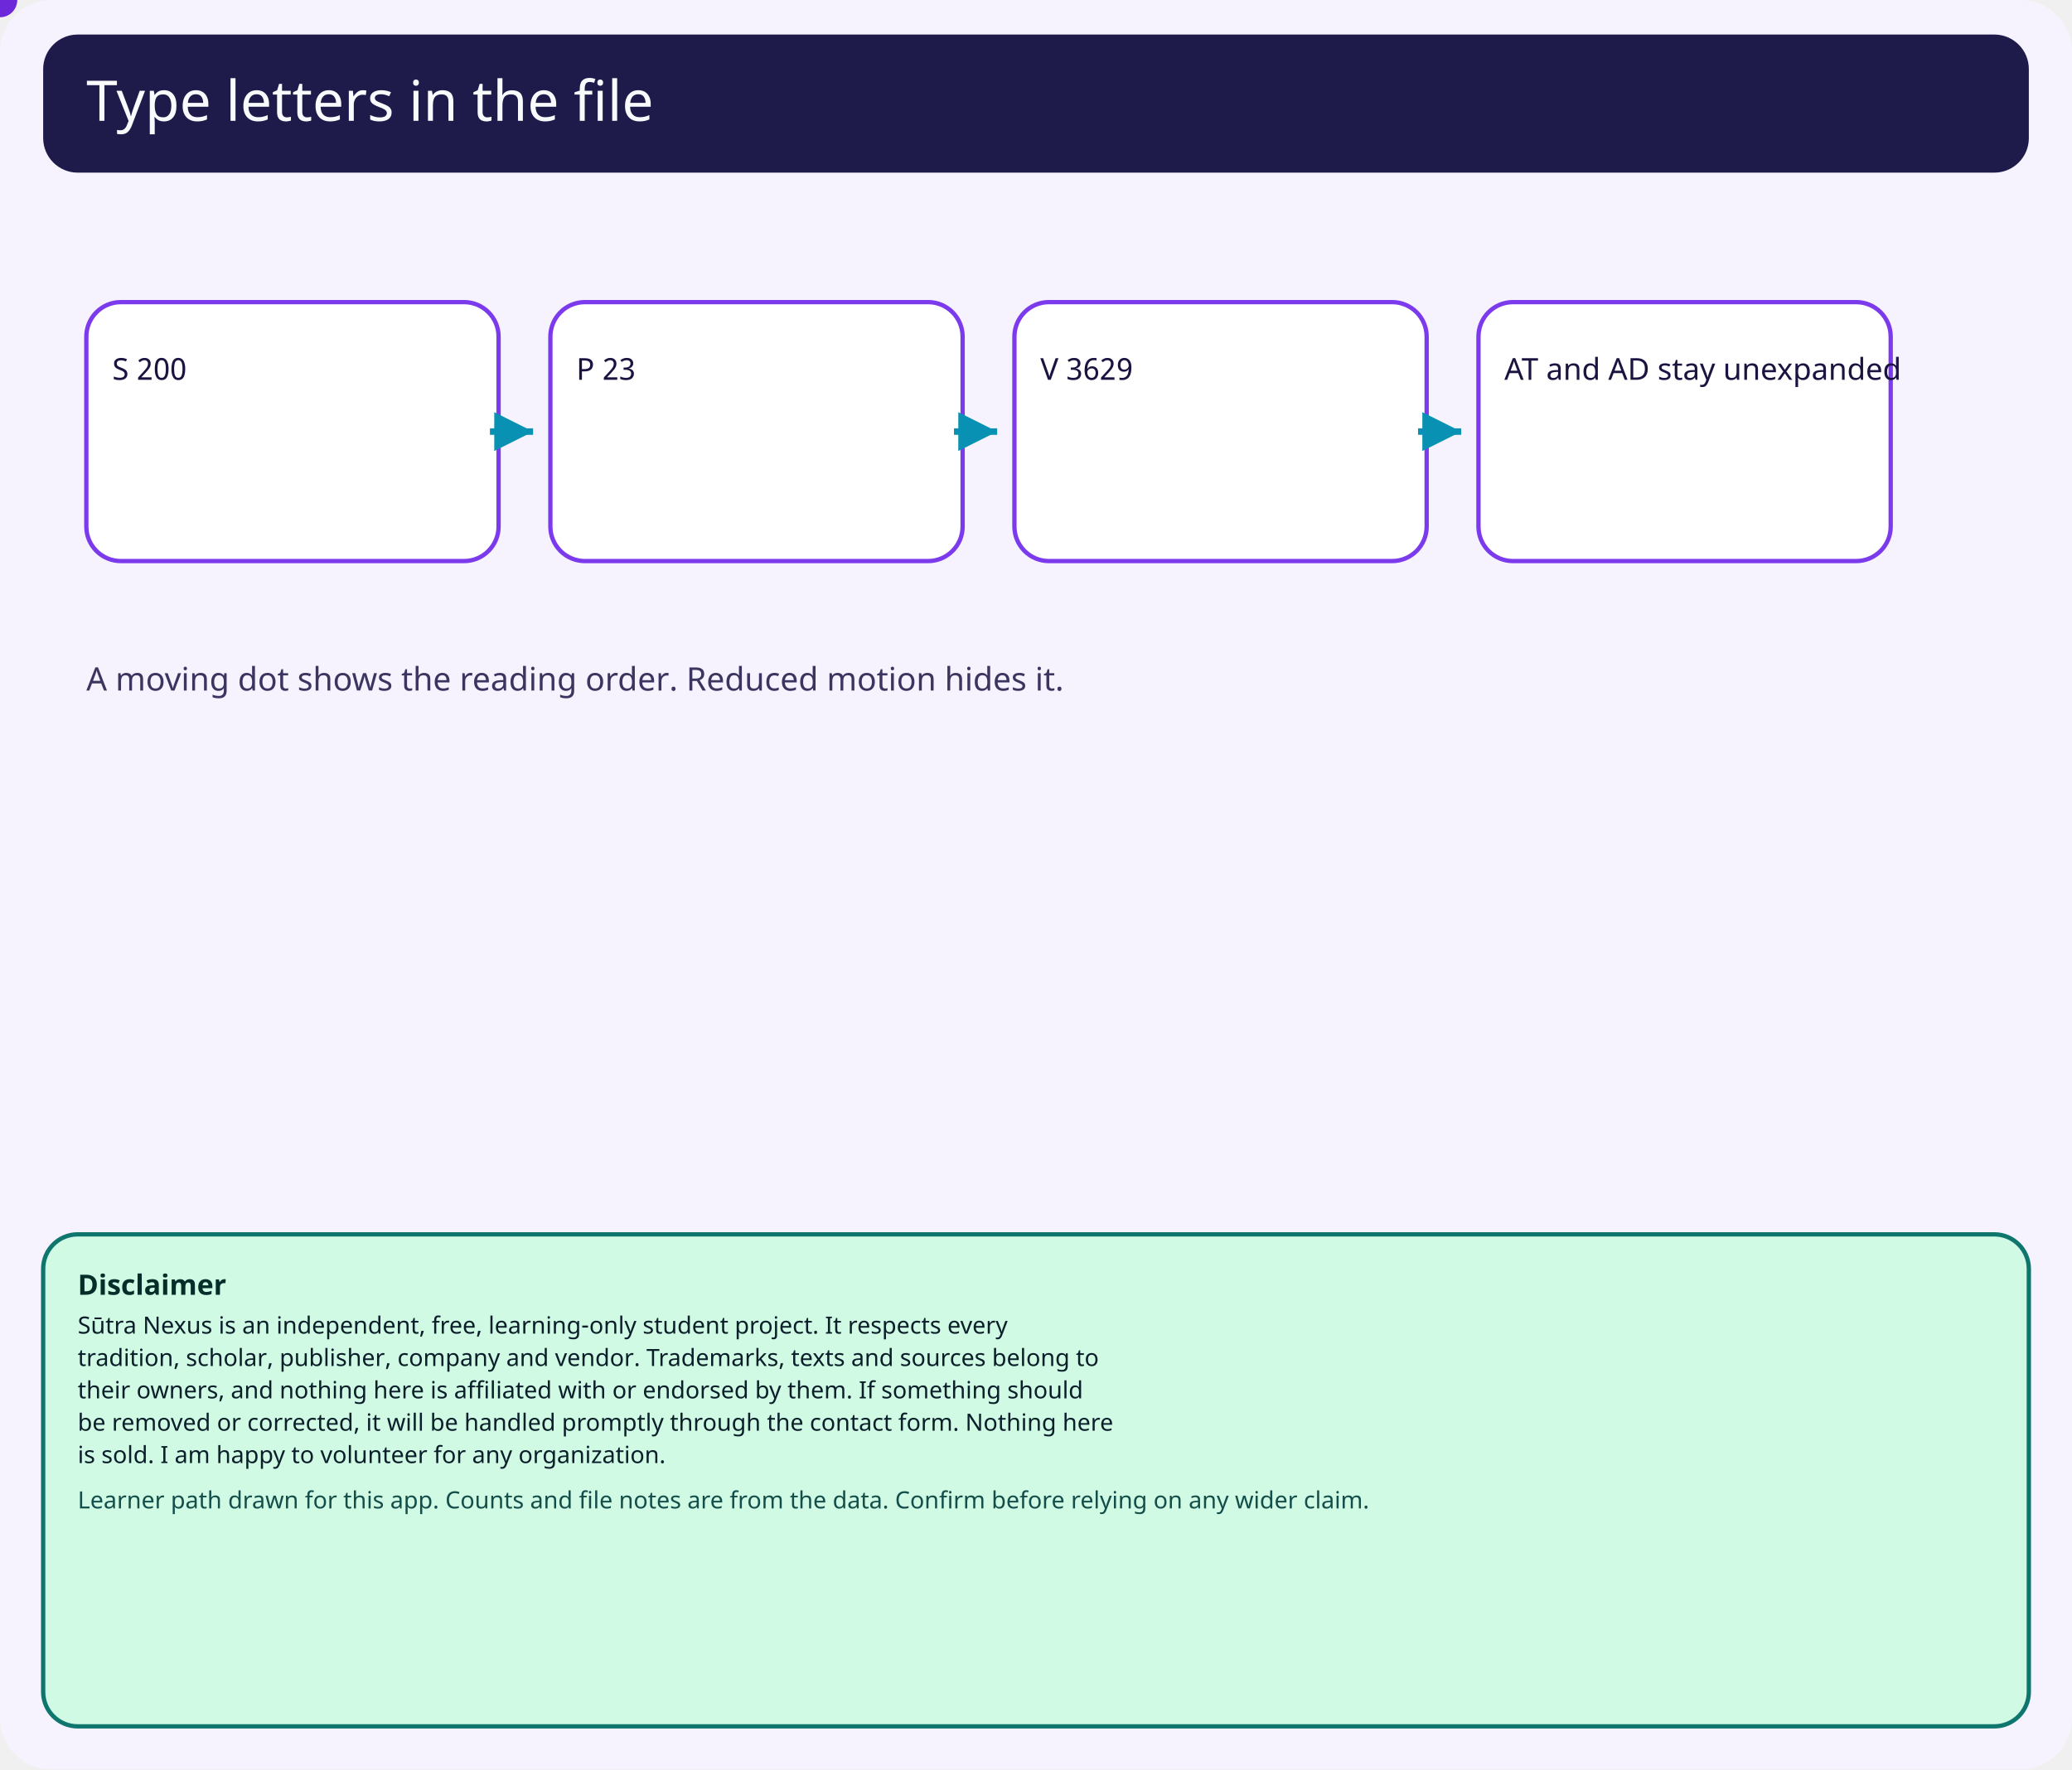
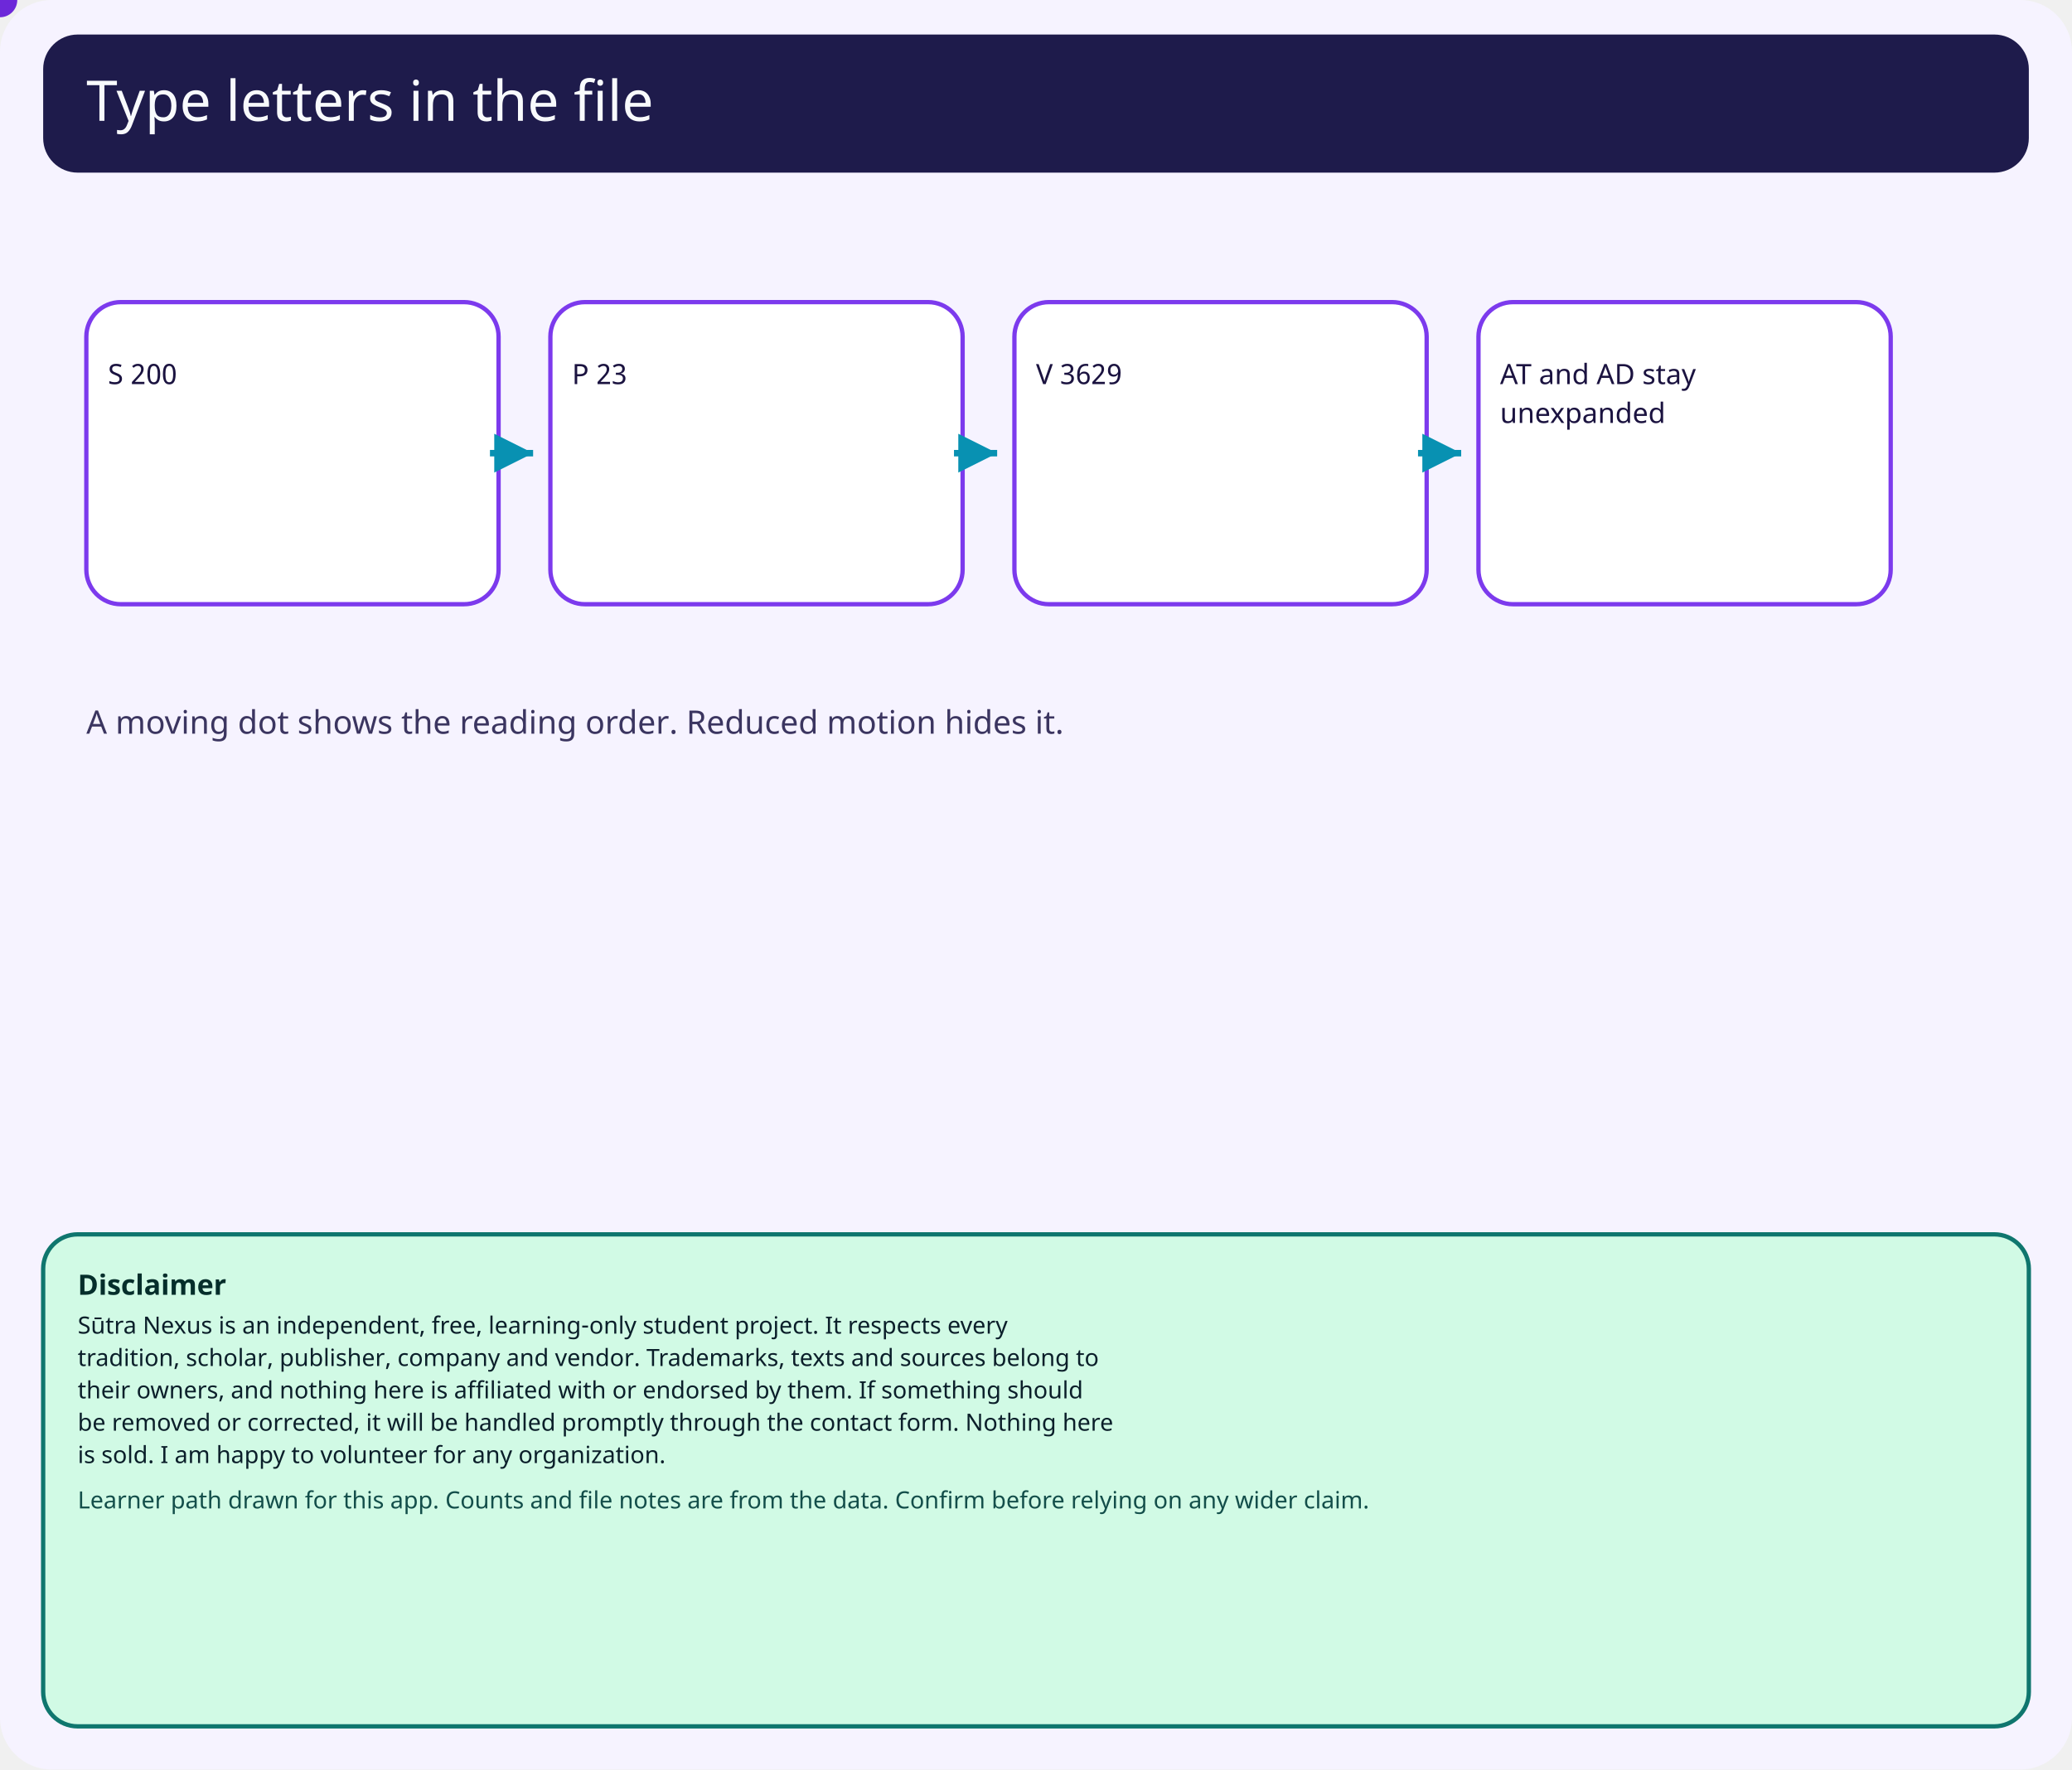
<svg xmlns="http://www.w3.org/2000/svg" viewBox="0 0 960 820" role="img" aria-label="Type letters in the file">
  <style>
text { font-family: "Noto Sans Devanagari", "Segoe UI", sans-serif; }

@media (prefers-reduced-motion: reduce) { .mover { display: none; } }

</style>
  <rect width="960" height="820" rx="24" fill="#f6f3ff" />
  <rect x="20" y="16" width="920" height="64" rx="16" fill="#1e1b4b" />
  <text x="40" y="56" font-size="26" fill="#f8fafc">Type letters in the file</text>
  <defs>
    <marker id="arrow" markerWidth="8" markerHeight="8" refX="6" refY="3" orient="auto">
      <path d="M0 0 L6 3 L0 6" fill="#0891b2" />
    </marker>
  </defs>
-   <rect x="40" y="140" width="191" height="120" rx="16" fill="#fff" stroke="#7c3aed" stroke-width="2" />
-   <text x="52" y="176" font-size="14" fill="#1b1340">S 200</text>
-   <path d="M 227 200 H 247" stroke="#0891b2" stroke-width="3" marker-end="url(#arrow)" />
-   <rect x="255" y="140" width="191" height="120" rx="16" fill="#fff" stroke="#7c3aed" stroke-width="2" />
-   <text x="267" y="176" font-size="14" fill="#1b1340">P 23</text>
-   <path d="M 442 200 H 462" stroke="#0891b2" stroke-width="3" marker-end="url(#arrow)" />
-   <rect x="470" y="140" width="191" height="120" rx="16" fill="#fff" stroke="#7c3aed" stroke-width="2" />
-   <text x="482" y="176" font-size="14" fill="#1b1340">V 3629</text>
-   <path d="M 657 200 H 677" stroke="#0891b2" stroke-width="3" marker-end="url(#arrow)" />
-   <rect x="685" y="140" width="191" height="120" rx="16" fill="#fff" stroke="#7c3aed" stroke-width="2" />
-   <text x="697" y="176" font-size="14" fill="#1b1340">AT and AD stay unexpanded</text>
-   <text x="40" y="320" font-size="15" fill="#3b3560">A moving dot shows the reading order. Reduced motion hides it.</text>
+   <rect x="40" y="140" width="191" height="140" rx="16" fill="#fff" stroke="#7c3aed" stroke-width="2" />
+   <text x="50" y="178" font-size="13" fill="#1b1340">S 200</text>
+   <path d="M 227 210 H 247" stroke="#0891b2" stroke-width="3" marker-end="url(#arrow)" />
+   <rect x="255" y="140" width="191" height="140" rx="16" fill="#fff" stroke="#7c3aed" stroke-width="2" />
+   <text x="265" y="178" font-size="13" fill="#1b1340">P 23</text>
+   <path d="M 442 210 H 462" stroke="#0891b2" stroke-width="3" marker-end="url(#arrow)" />
+   <rect x="470" y="140" width="191" height="140" rx="16" fill="#fff" stroke="#7c3aed" stroke-width="2" />
+   <text x="480" y="178" font-size="13" fill="#1b1340">V 3629</text>
+   <path d="M 657 210 H 677" stroke="#0891b2" stroke-width="3" marker-end="url(#arrow)" />
+   <rect x="685" y="140" width="191" height="140" rx="16" fill="#fff" stroke="#7c3aed" stroke-width="2" />
+   <text x="695" y="178" font-size="13" fill="#1b1340">AT and AD stay</text>
+   <text x="695" y="196" font-size="13" fill="#1b1340">unexpanded</text>
+   <text x="40" y="340" font-size="15" fill="#3b3560">A moving dot shows the reading order. Reduced motion hides it.</text>
  <rect x="20" y="572" width="920" height="228" rx="16" fill="#d1fae5" stroke="#0f766e" stroke-width="2" />
  <text x="36" y="600" font-size="13" font-weight="700" fill="#052e2b">Disclaimer</text>
  <text x="36" y="618" font-size="11" fill="#0b1f2a">Sūtra Nexus is an independent, free, learning-only student project. It respects every</text>
  <text x="36" y="633" font-size="11" fill="#0b1f2a">tradition, scholar, publisher, company and vendor. Trademarks, texts and sources belong to</text>
  <text x="36" y="648" font-size="11" fill="#0b1f2a">their owners, and nothing here is affiliated with or endorsed by them. If something should</text>
  <text x="36" y="663" font-size="11" fill="#0b1f2a">be removed or corrected, it will be handled promptly through the contact form. Nothing here</text>
  <text x="36" y="678" font-size="11" fill="#0b1f2a">is sold. I am happy to volunteer for any organization.</text>
  <text x="36" y="699" font-size="11" fill="#134e4a">Learner path drawn for this app. Counts and file notes are from the data. Confirm before relying on any wider claim.</text>
  <circle class="mover" r="8" fill="#6d28d9">
    <animateMotion dur="4.8s" repeatCount="indefinite" path="M 70 300 H 890" />
  </circle>
</svg>
